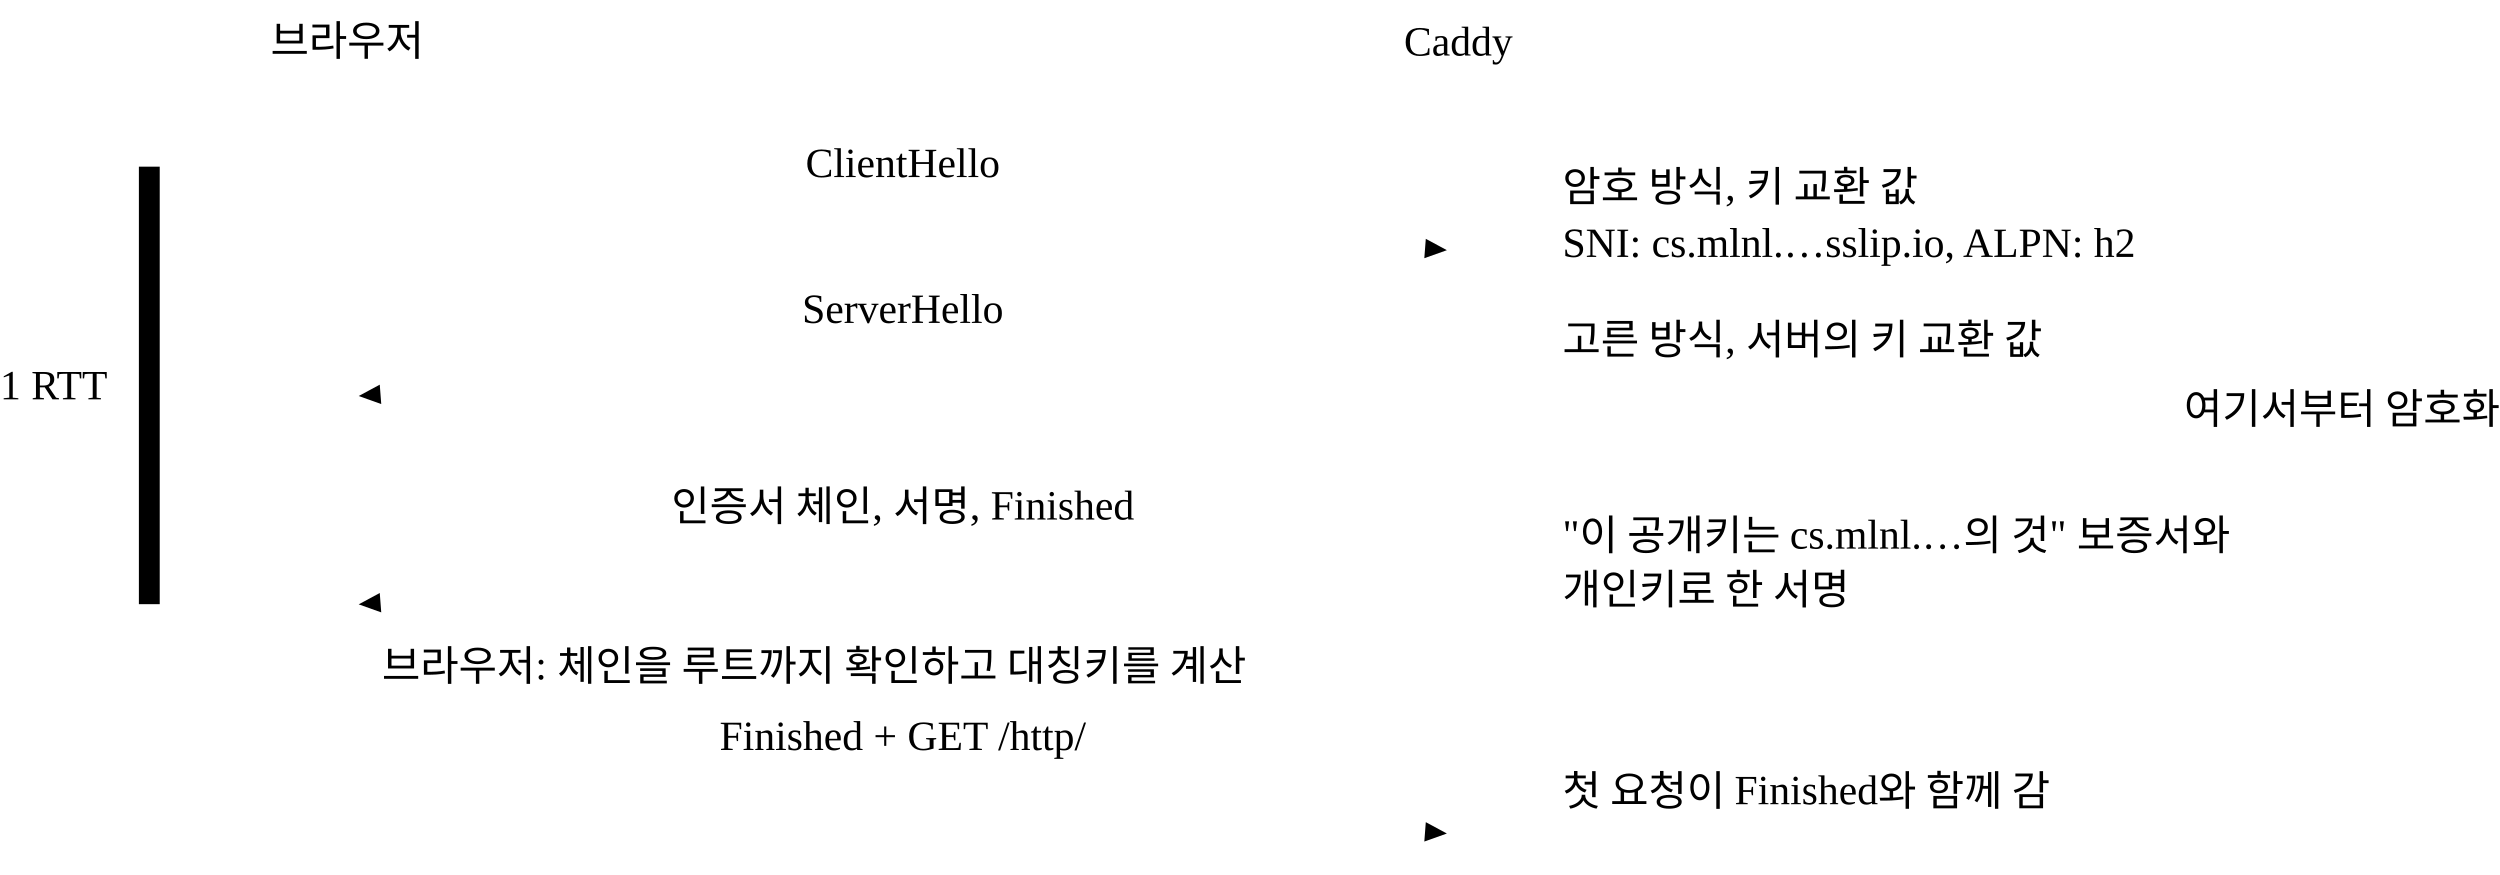
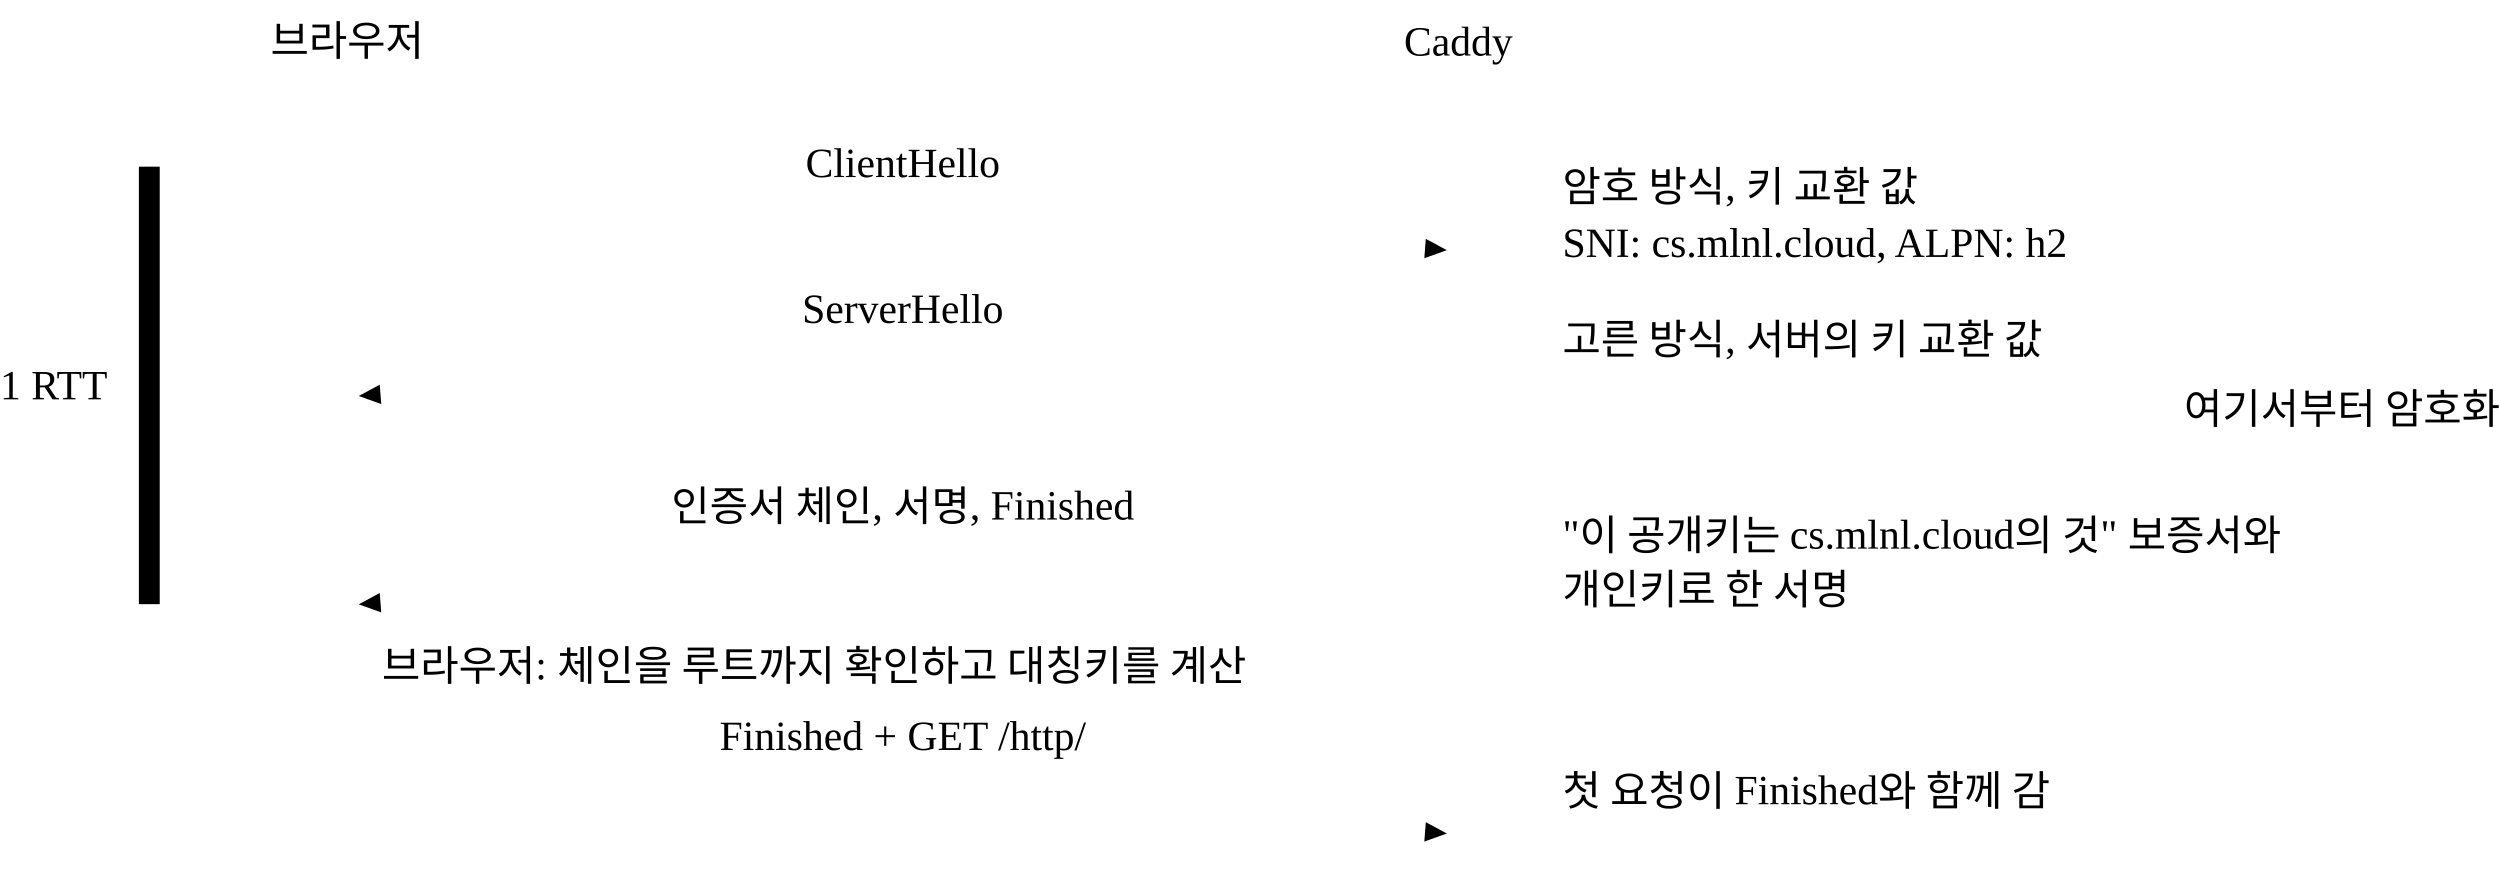
<svg xmlns="http://www.w3.org/2000/svg" viewBox="0 0 720 252">
  <defs>
    <marker id="m" viewBox="0 0 10 10" refX="8" refY="5" markerWidth="7" markerHeight="7" orient="auto-start-reverse">
      <path class="ah" d="M0 1 L9 5 L0 9 z" />
    </marker>
    <marker id="a" viewBox="0 0 10 10" refX="8" refY="5" markerWidth="7" markerHeight="7" orient="auto-start-reverse">
      <path class="ah-ink" d="M0 1 L9 5 L0 9 z" />
    </marker>
  </defs>
  <g class="tx-b" text-anchor="middle">
    <text x="100" y="16">브라우저</text>
    <text x="420" y="16">Caddy</text>
  </g>
  <g class="ln-faint">
    <line x1="100" y1="28" x2="100" y2="248" />
    <line x1="420" y1="28" x2="420" y2="248" />
  </g>
  <line class="ln" x1="102" y1="48" x2="416" y2="72" marker-end="url(#m)" />
  <line class="ln" x1="418" y1="90" x2="104" y2="114" marker-end="url(#m)" />
  <line class="ln-faint ln-dash" x1="60" y1="128" x2="720" y2="128" />
  <text class="tx-l" x="720" y="122" text-anchor="end">여기서부터 암호화</text>
  <line class="ln" x1="418" y1="150" x2="104" y2="174" marker-end="url(#m)" />
  <line class="ln-ink" x1="102" y1="216" x2="416" y2="240" marker-end="url(#a)" />
  <g class="tx-m" text-anchor="middle">
    <text x="260" y="51">ClientHello</text>
    <text x="260" y="93">ServerHello</text>
  </g>
  <text class="tx-s" x="260" y="150" text-anchor="middle">인증서 체인, 서명, Finished</text>
  <text class="tx-m" x="260" y="216" text-anchor="middle">Finished + GET /http/</text>
  <text class="tx-s" x="110" y="196">브라우저: 체인을 루트까지 확인하고 대칭키를 계산</text>
  <g class="tx-s">
    <text x="450" y="58">암호 방식, 키 교환 값</text>
-     <text x="450" y="74">SNI: cs.mlnl.…sslip.io, ALPN: h2</text>
+     <text x="450" y="74">SNI: cs.mlnl.cloud, ALPN: h2</text>
    <text x="450" y="102">고른 방식, 서버의 키 교환 값</text>
-     <text x="450" y="158">"이 공개키는 cs.mlnl.…의 것" 보증서와</text>
+     <text x="450" y="158">"이 공개키는 cs.mlnl.cloud의 것" 보증서와</text>
    <text x="450" y="174">개인키로 한 서명</text>
    <text x="450" y="232">첫 요청이 Finished와 함께 감</text>
  </g>
  <path class="ln" d="M46 48 H40 V174 H46" />
  <text class="tx-s" x="0" y="115">1 RTT</text>
</svg>
